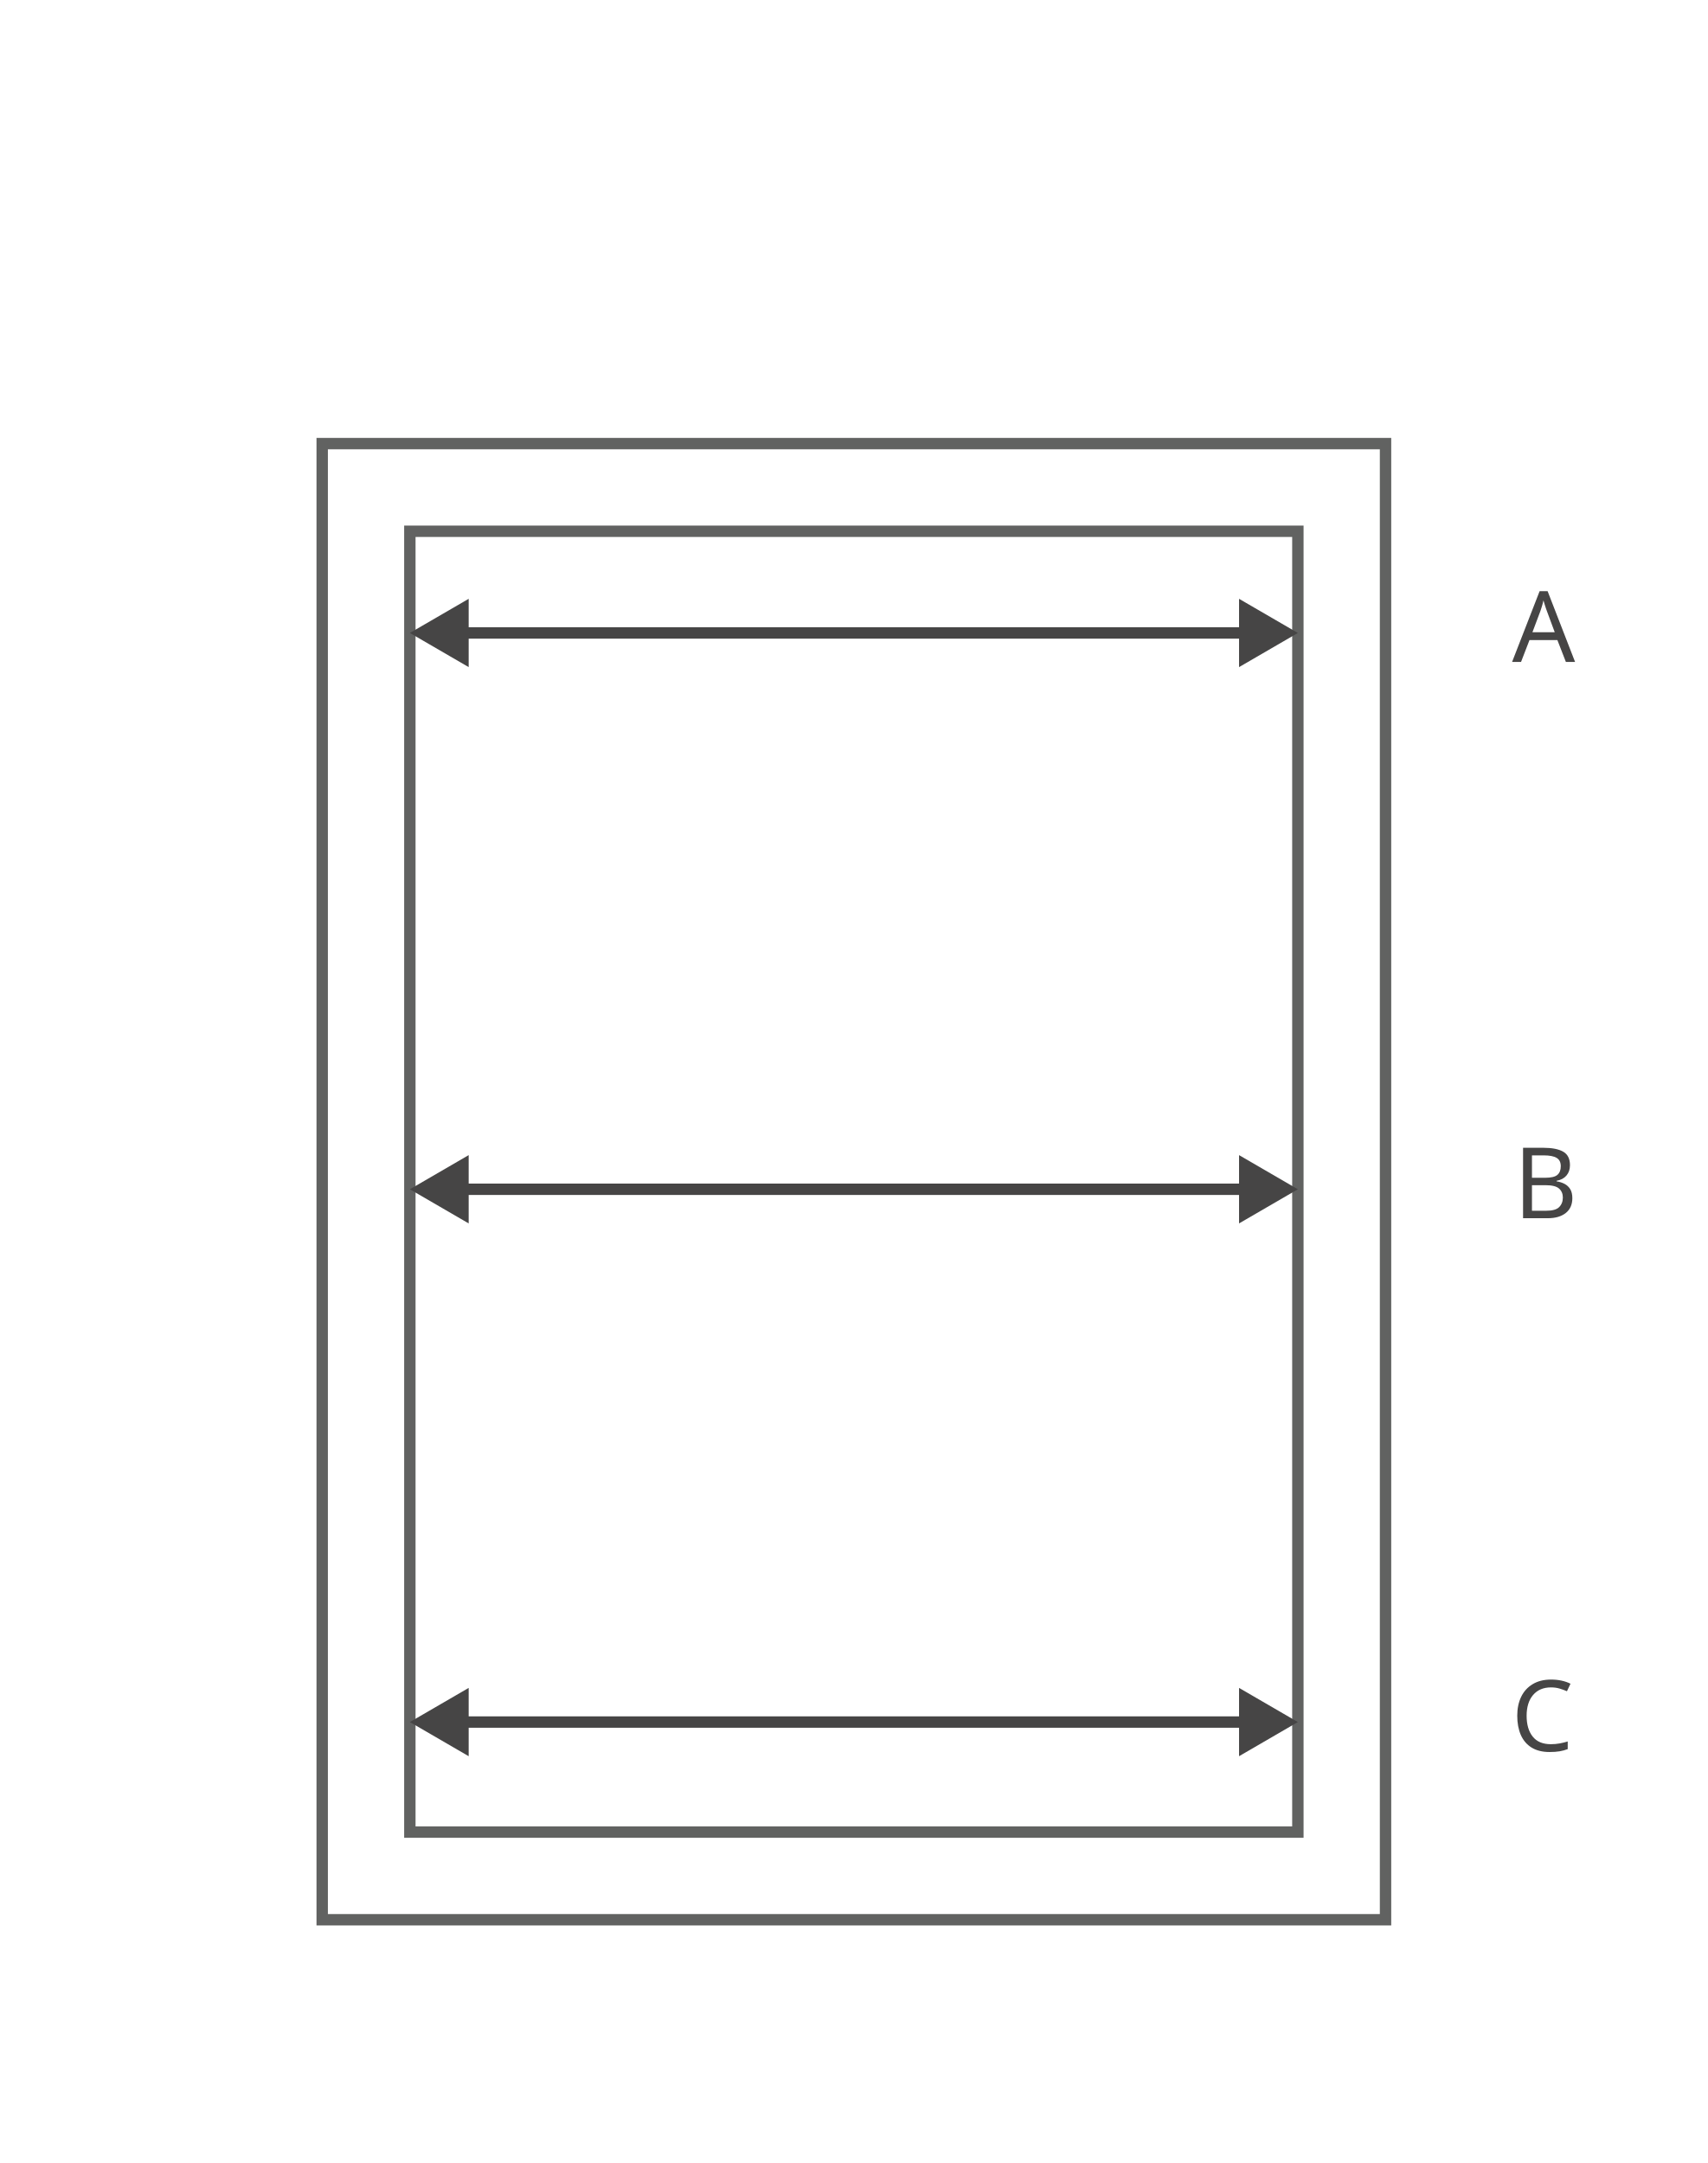
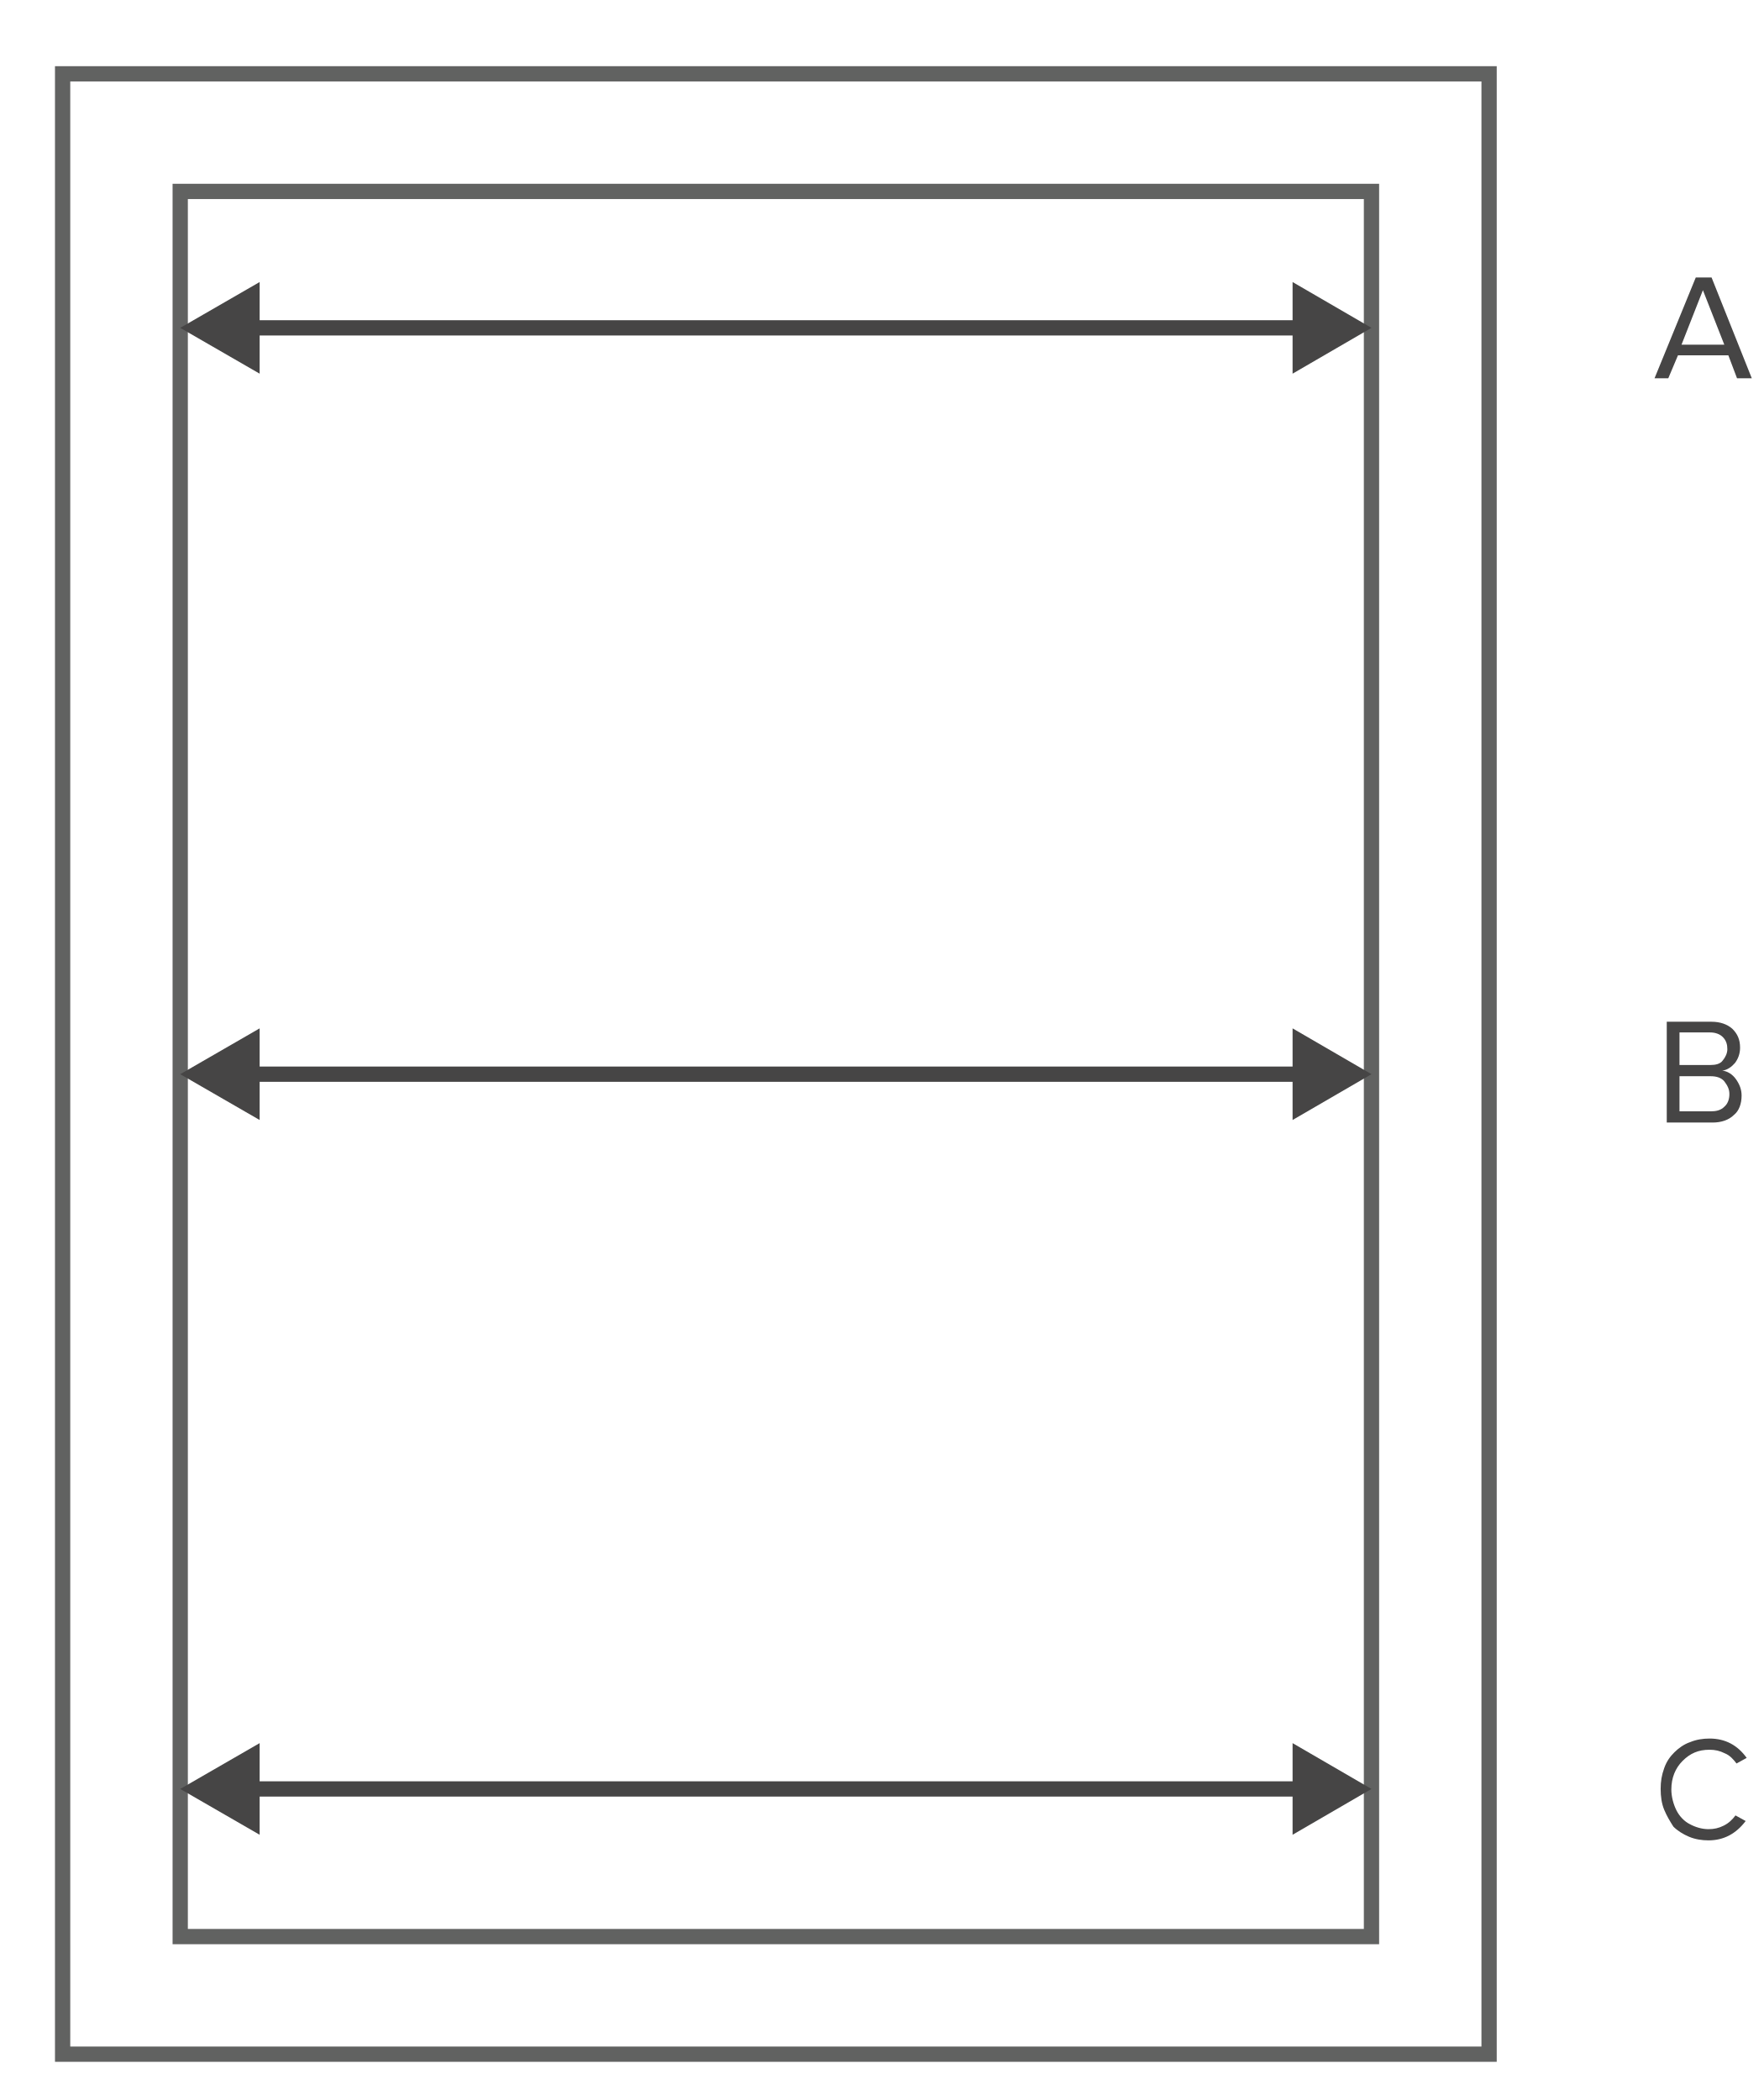
- <svg xmlns="http://www.w3.org/2000/svg" version="1.1" id="Layer_1" x="0px" y="0px" width="450px" height="570px" viewBox="0 0 450 570" enable-background="new 0 0 450 570" xml:space="preserve">
+ <svg xmlns="http://www.w3.org/2000/svg" version="1.1" id="Layer_1" x="0px" y="0px" width="346.5px" height="412.5px" viewBox="0 0 346.5 412.5" enable-background="new 0 0 346.5 412.5" xml:space="preserve">
+   <defs>
+     <style>
+ 			@font-face {
+ 			font-family: "proximanova-nova";
+ 
+ 			src: url('https://doopsalta2.com/Fonts/proxima-nova-three.woff2') format('woff2'),
+ 				url('https://doopsalta2.com/Fonts/proxima-nova-three.woff') format('woff'),
+ 				url('https://doopsalta2.com/Fonts/proxima-nova-three.otf') format('opentype');
+ 			font-style: normal;
+ 			}
+ 		</style>
+   </defs>
  <g>
-     <rect x="84.9" y="116.9" fill="none" stroke="#616261" stroke-width="3" stroke-miterlimit="10" width="280.2" height="389" />
-     <rect x="108" y="140" fill="none" stroke="#616261" stroke-width="3" stroke-miterlimit="10" width="234" height="342.8" />
+     <rect x="12.3" y="14.5" fill="none" stroke="#616261" stroke-width="3" stroke-miterlimit="10" width="280.2" height="389" />
+     <rect x="35.4" y="37.6" fill="none" stroke="#616261" stroke-width="3" stroke-miterlimit="10" width="234" height="342.8" />
  </g>
  <g>
    <g>
-       <line fill="none" stroke="#464545" stroke-width="3" x1="120.9" y1="313.4" x2="329.1" y2="313.4" />
+       <line fill="none" stroke="#464545" stroke-width="3" x1="48.3" y1="211" x2="256.5" y2="211" />
      <g>
-         <polygon fill="#464545" points="123.5,322.4 108,313.4 123.5,304.4    " />
+         <polygon fill="#464545" points="51,220 35.4,211 51,202    " />
      </g>
      <g>
-         <polygon fill="#464545" points="326.5,322.4 342,313.4 326.5,304.4    " />
-       </g>
-     </g>
-   </g>
-   <g>
-     <text transform="matrix(1 0 0 1 398.4498 174.4321)" fill="#464545" font-family="'ProximaNova-Regular'" font-size="26">A</text>
-   </g>
-   <g>
-     <text transform="matrix(1 0 0 1 398.8243 321.0276)" fill="#464545" font-family="'ProximaNova-Regular'" font-size="26">B</text>
-   </g>
-   <g>
-     <text transform="matrix(1 0 0 1 398.215 461.4321)" fill="#464545" font-family="'ProximaNova-Regular'" font-size="26">C</text>
-   </g>
-   <g>
-     <g>
-       <line fill="none" stroke="#464545" stroke-width="3" x1="120.9" y1="166.8" x2="329.1" y2="166.8" />
-       <g>
-         <polygon fill="#464545" points="123.5,175.8 108,166.8 123.5,157.8    " />
-       </g>
-       <g>
-         <polygon fill="#464545" points="326.5,175.8 342,166.8 326.5,157.8    " />
+         <polygon fill="#464545" points="253.9,220 269.4,211 253.9,202    " />
      </g>
    </g>
  </g>
  <g>
    <g>
-       <line fill="none" stroke="#464545" stroke-width="3" x1="120.9" y1="453.8" x2="329.1" y2="453.8" />
+       <path fill="#464545" d="M325,74.3l8.1-19.8h3.1l7.9,19.8h-2.9l-1.7-4.5h-9.9l-1.9,4.5H325z M330.3,67.7h8.4l-4.2-10.7L330.3,67.7z    " />
+     </g>
+   </g>
+   <g>
+     <g>
+       <path fill="#464545" d="M327.4,220.5v-19.8h8.8c1.7,0,3.1,0.5,4.1,1.4c1,1,1.5,2.1,1.5,3.7c0,1.2-0.4,2.2-1,3    c-0.6,0.7-1.5,1.4-2.5,1.5c1,0.1,2,0.7,2.7,1.7c0.7,1,1.1,2,1.1,3.2c0,1.6-0.5,3-1.5,3.8c-1,1-2.5,1.5-4.2,1.5H327.4z     M329.9,209.2h6c1.1,0,2-0.2,2.5-0.9c0.5-0.6,0.9-1.4,0.9-2.2c0-0.9-0.2-1.7-0.9-2.4c-0.6-0.6-1.5-0.9-2.5-0.9h-6V209.2z     M329.9,218.3h6.1c1.1,0,2-0.2,2.7-0.9c0.7-0.6,1-1.5,1-2.5c0-1-0.4-1.7-1-2.5c-0.6-0.7-1.5-1-2.7-1h-6.1V218.3z" />
+     </g>
+   </g>
+   <g>
+     <g>
+       <path fill="#464545" d="M326.9,355.5c-0.5-1.2-0.7-2.6-0.7-4.1s0.2-2.7,0.7-4.1s1.2-2.3,2-3.1c0.8-0.8,1.9-1.6,3.1-2    c1.2-0.5,2.5-0.7,3.8-0.7c3.1,0,5.5,1.3,7.3,3.8l-2,1.1c-0.6-0.8-1.3-1.6-2.3-2c-1-0.5-1.9-0.7-3-0.7c-2.2,0-3.8,0.7-5.3,2.2    c-1.4,1.4-2.2,3.3-2.2,5.6c0,1.4,0.4,2.9,1,4.1c0.6,1.2,1.6,2.2,2.6,2.7c1.1,0.6,2.4,1,3.7,1c1.1,0,2-0.2,3-0.7    c1-0.5,1.7-1.2,2.3-2l2,1.1c-1.9,2.5-4.3,3.8-7.3,3.8c-1.3,0-2.6-0.2-3.8-0.7c-1.2-0.5-2.3-1.2-3.1-2    C328,357.7,327.4,356.7,326.9,355.5z" />
+     </g>
+   </g>
+   <g>
+     <g>
+       <line fill="none" stroke="#464545" stroke-width="3" x1="48.3" y1="64.4" x2="256.5" y2="64.4" />
      <g>
-         <polygon fill="#464545" points="123.5,462.8 108,453.8 123.5,444.8    " />
+         <polygon fill="#464545" points="51,73.4 35.4,64.4 51,55.4    " />
      </g>
      <g>
-         <polygon fill="#464545" points="326.5,462.8 342,453.8 326.5,444.8    " />
+         <polygon fill="#464545" points="253.9,73.4 269.4,64.4 253.9,55.4    " />
+       </g>
+     </g>
+   </g>
+   <g>
+     <g>
+       <line fill="none" stroke="#464545" stroke-width="3" x1="48.3" y1="351.4" x2="256.5" y2="351.4" />
+       <g>
+         <polygon fill="#464545" points="51,360.4 35.4,351.4 51,342.4    " />
+       </g>
+       <g>
+         <polygon fill="#464545" points="253.9,360.4 269.4,351.4 253.9,342.4    " />
      </g>
    </g>
  </g>
</svg>
